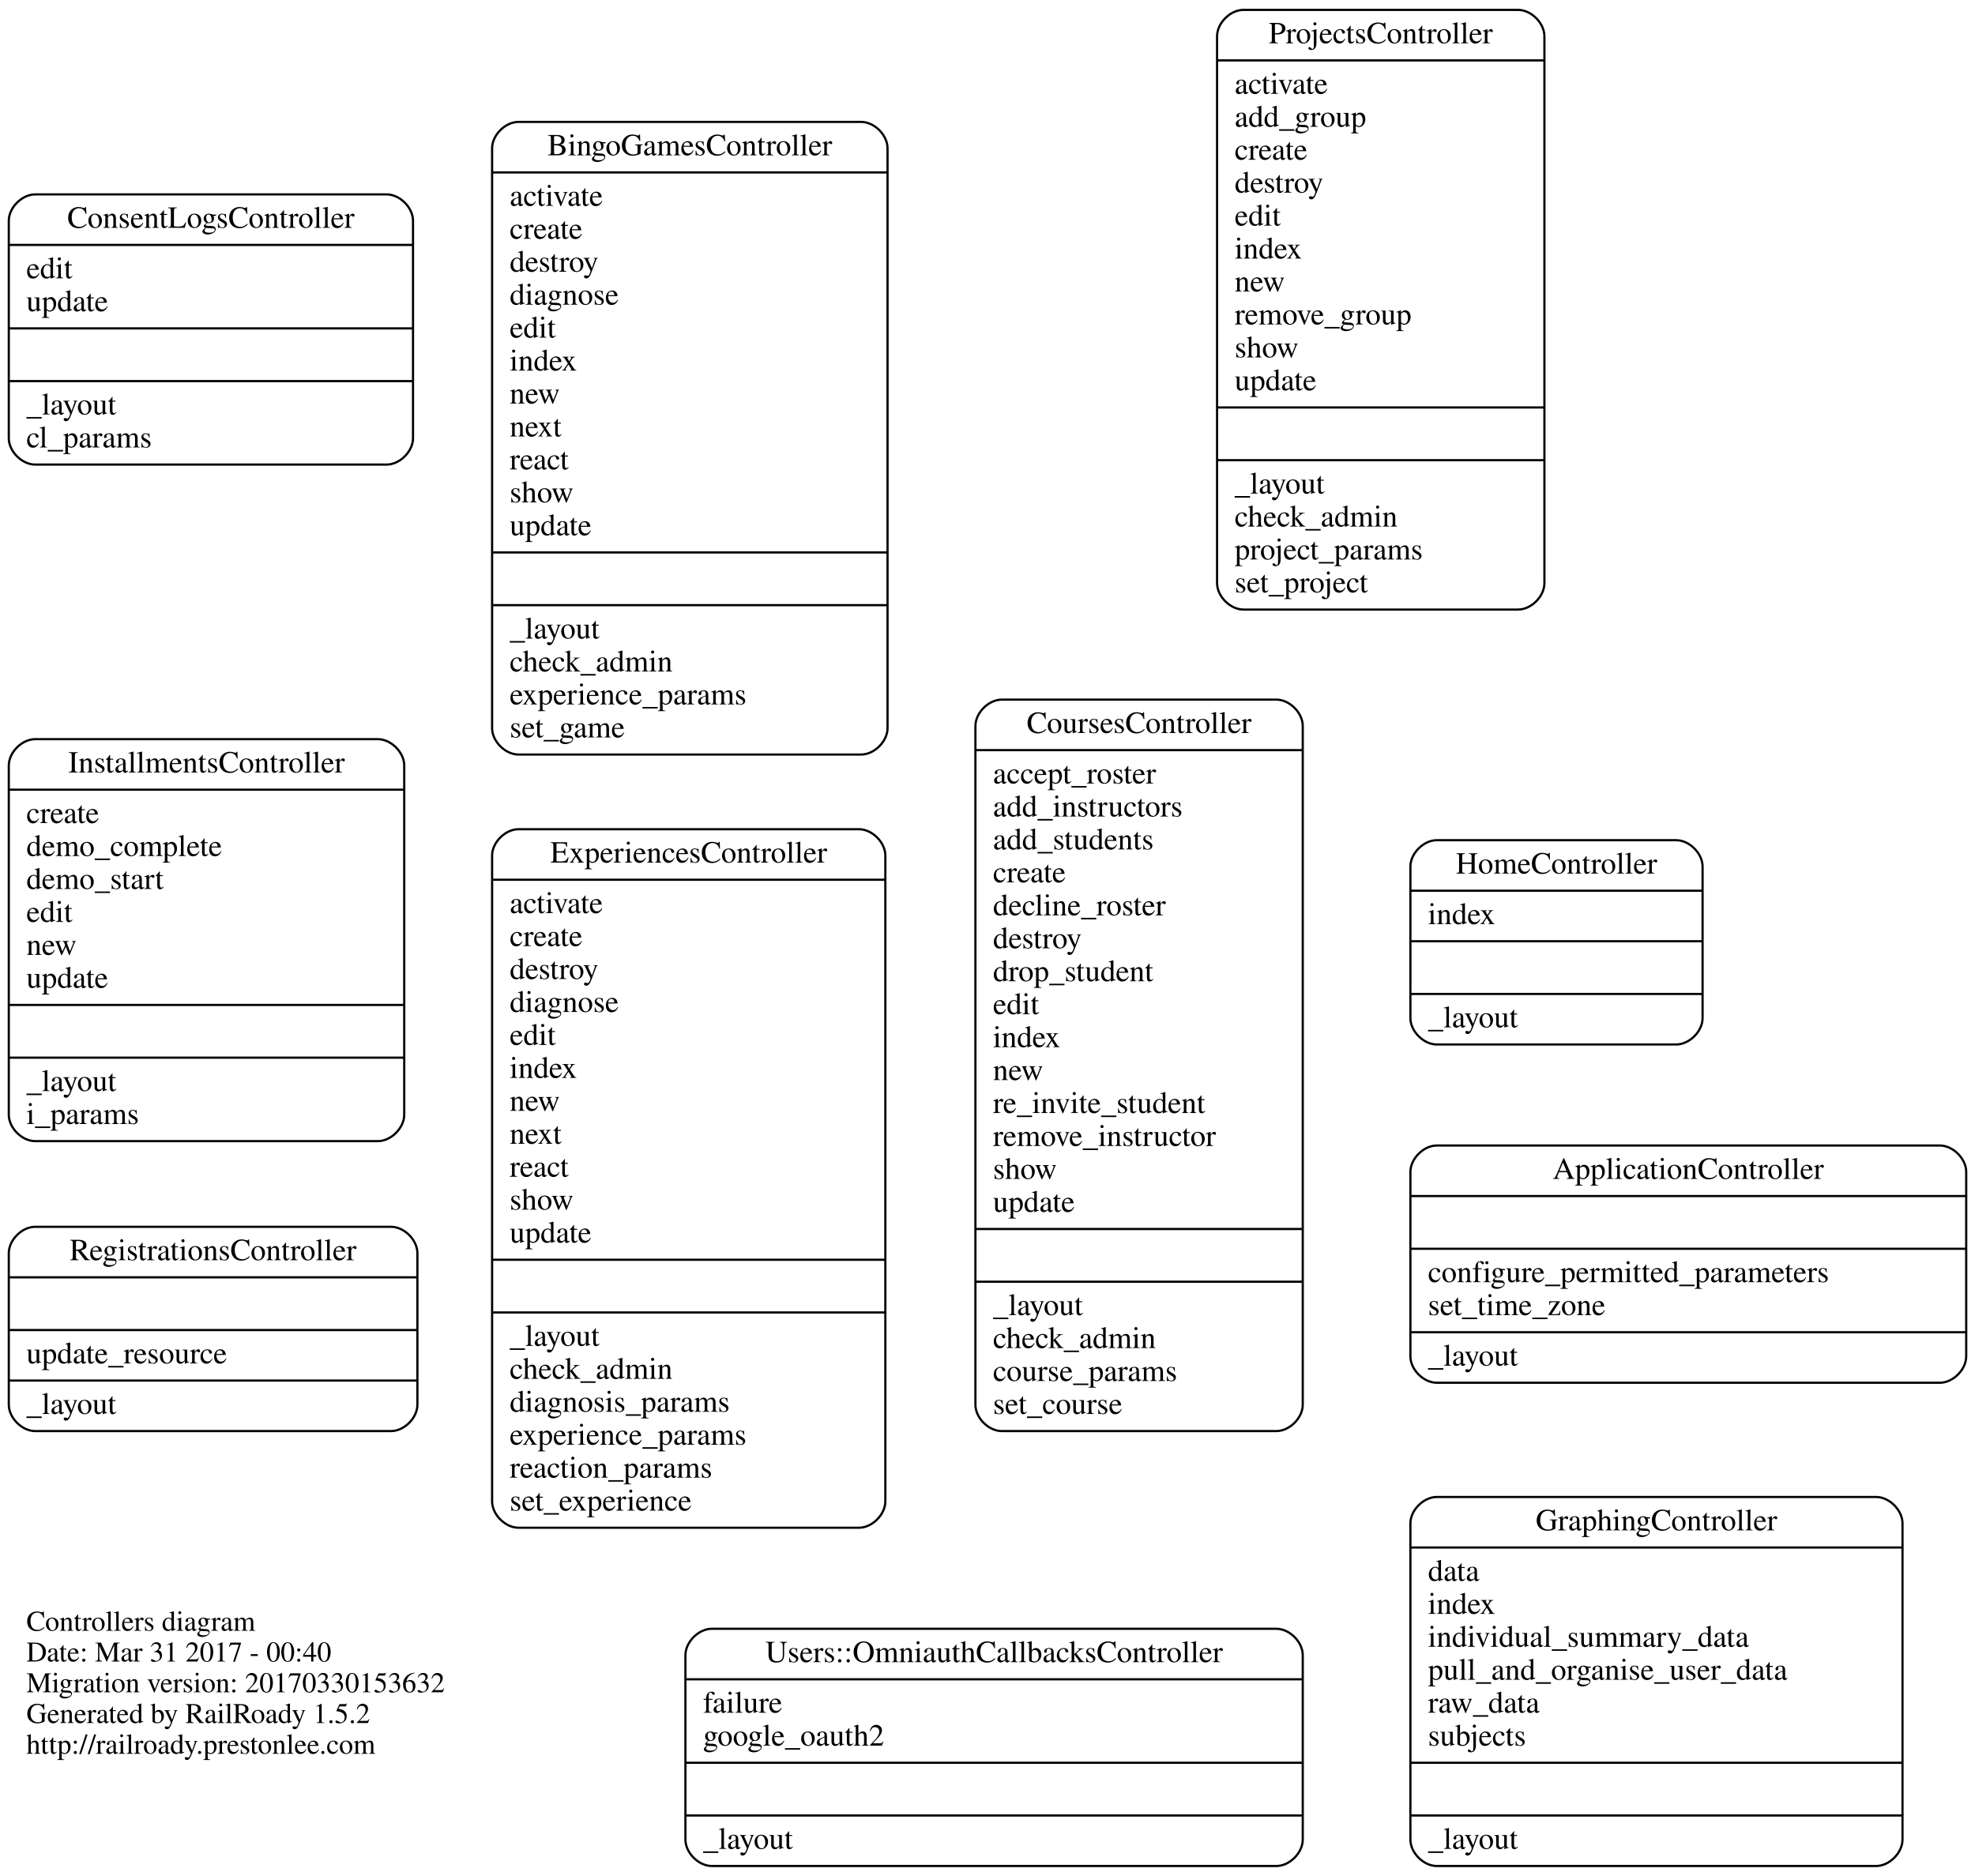
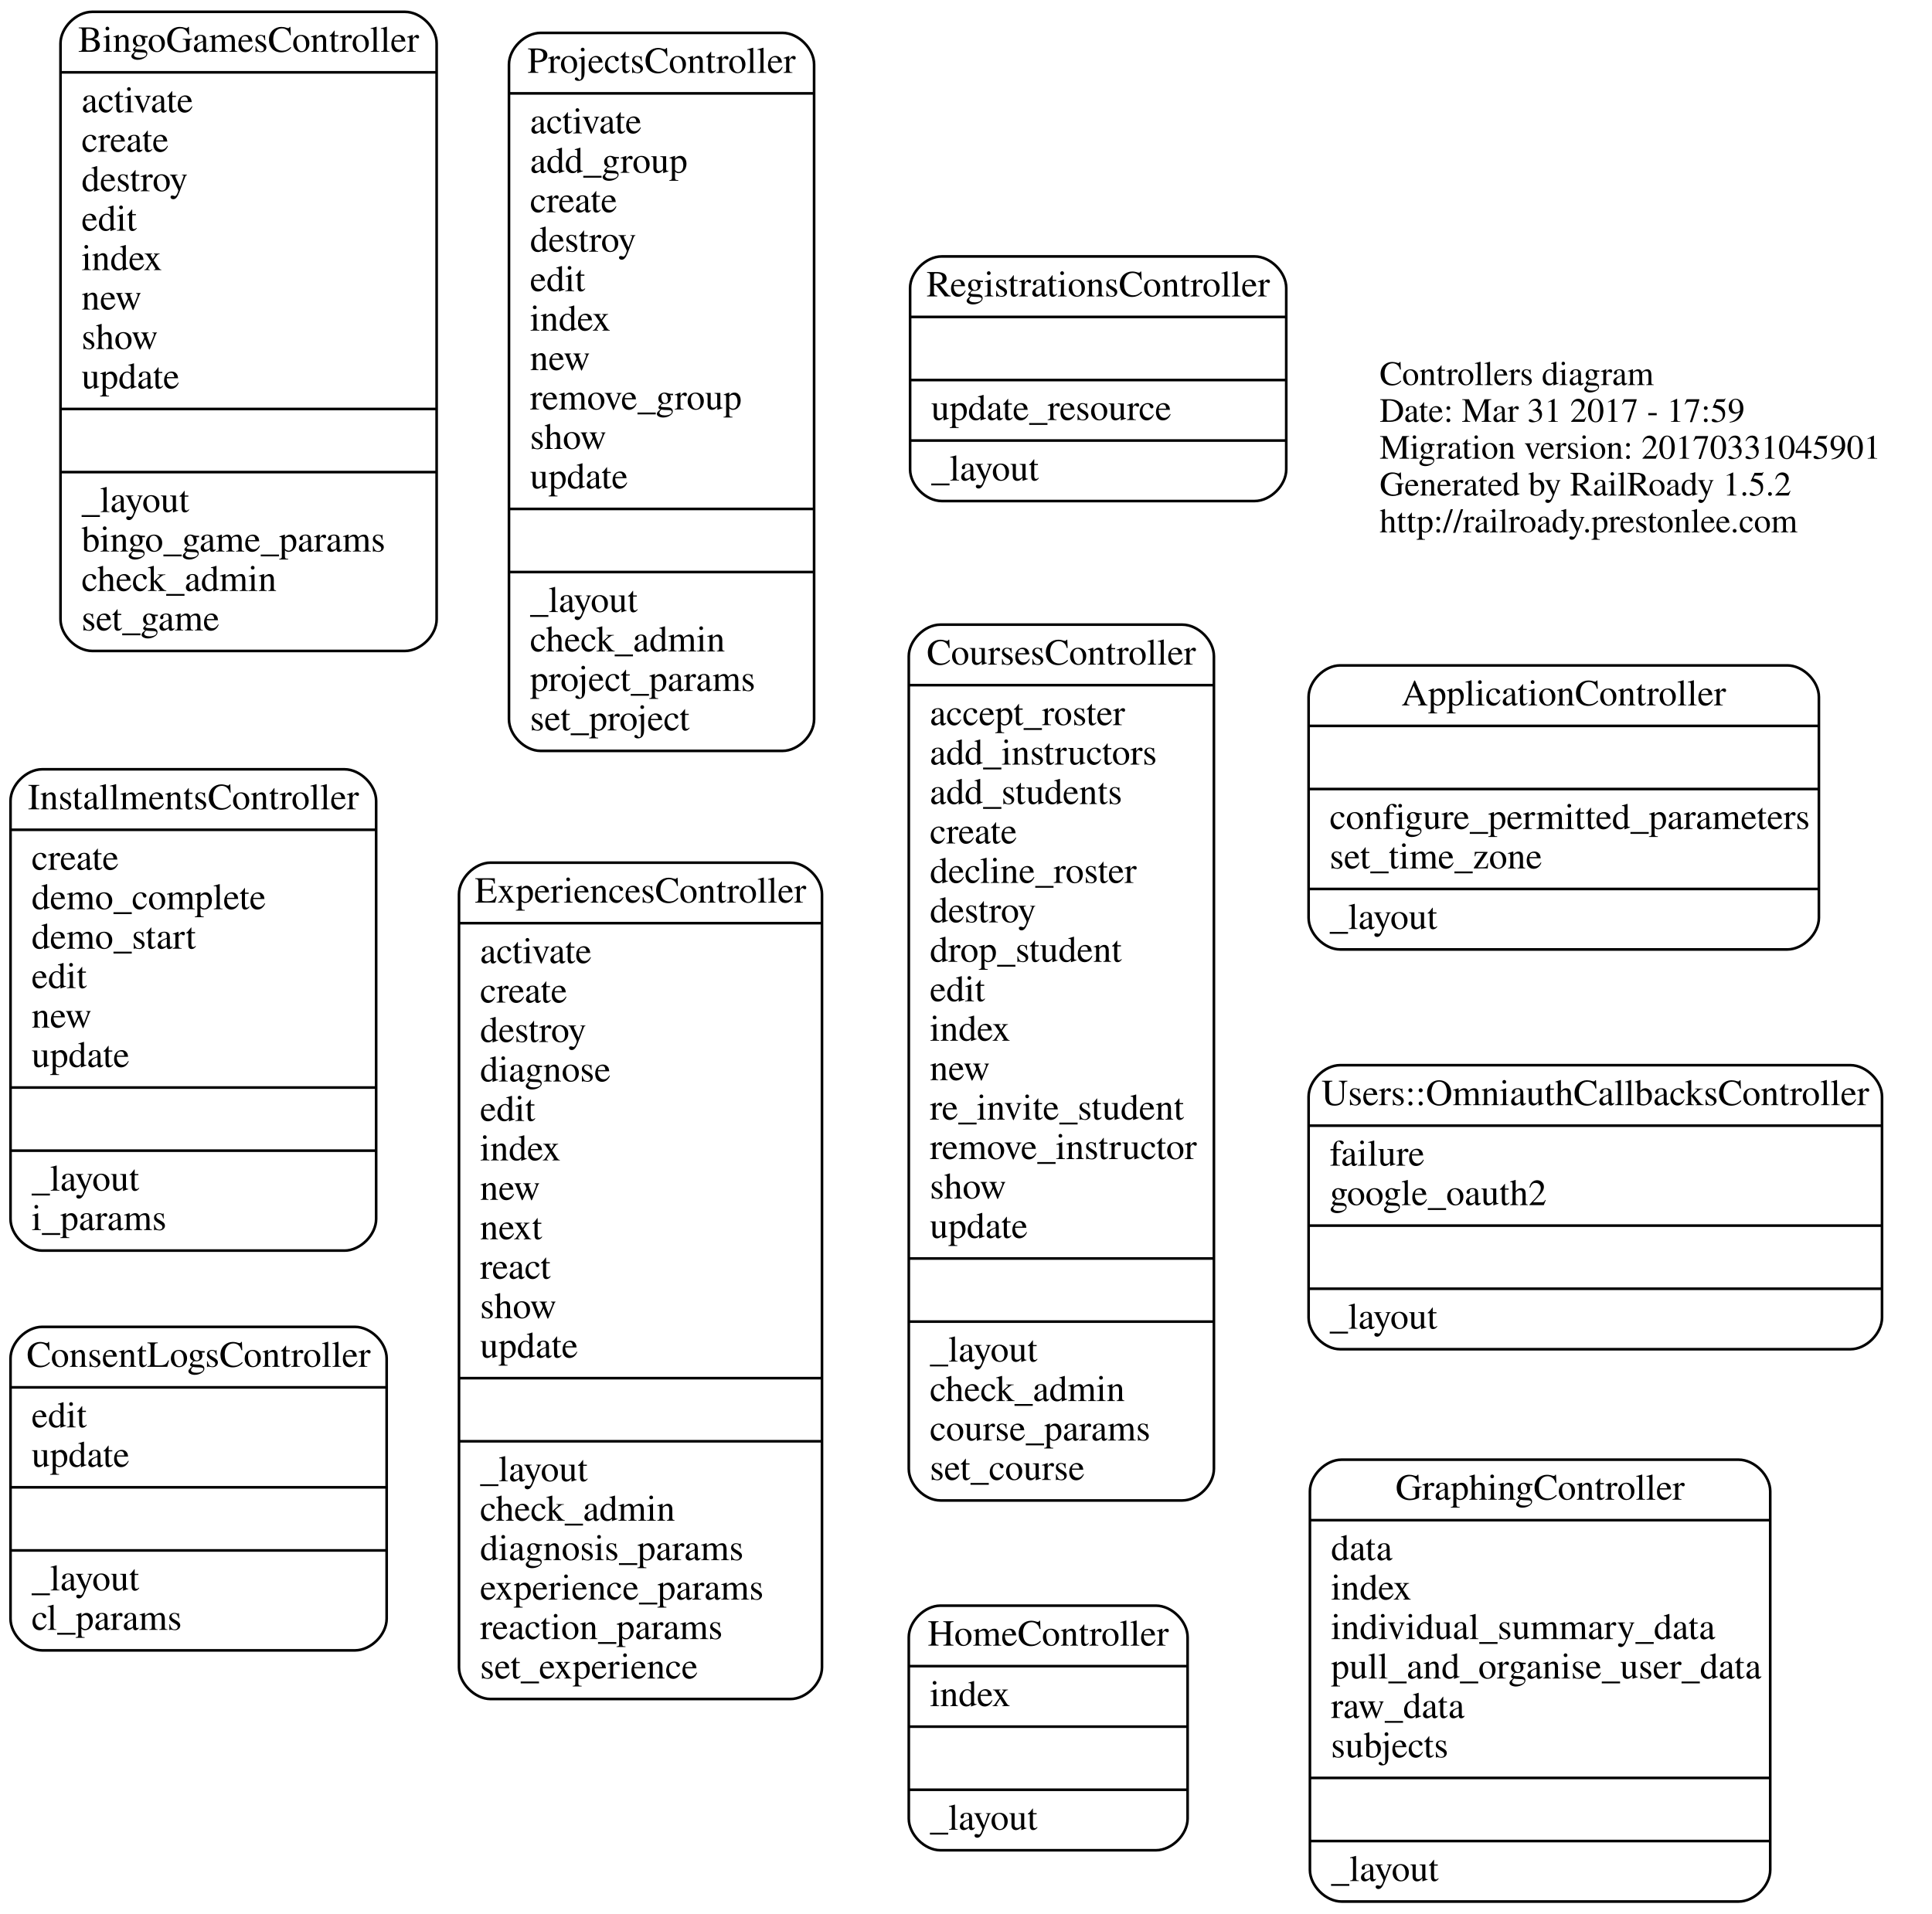
- <svg xmlns="http://www.w3.org/2000/svg" width="899pt" height="854pt" viewBox="0.00 0.00 899.00 854.00">
-   <g id="graph0" class="graph" transform="scale(1 1) rotate(0) translate(4 850)">
-     <polygon fill="none" stroke="none" points="-4,4 -4,-850 895,-850 895,4 -4,4" />
+ <svg xmlns="http://www.w3.org/2000/svg" width="735pt" height="728pt" viewBox="0.00 0.00 734.50 727.50">
+   <g id="graph0" class="graph" transform="scale(1 1) rotate(0) translate(250.5 476)">
+     <polygon fill="none" stroke="none" points="-250.5,251.5 -250.5,-476 484,-476 484,251.5 -250.5,251.5" />
    <g id="node1" class="node">
-       <text text-anchor="start" x="8" y="-107.6" font-family="Times,serif" font-size="13.00">Controllers diagram</text>
-       <text text-anchor="start" x="8" y="-93.6" font-family="Times,serif" font-size="13.00">Date: Mar 31 2017 - 00:40</text>
-       <text text-anchor="start" x="8" y="-79.6" font-family="Times,serif" font-size="13.00">Migration version: 20170330153632</text>
-       <text text-anchor="start" x="8" y="-65.6" font-family="Times,serif" font-size="13.00">Generated by RailRoady 1.5.2</text>
-       <text text-anchor="start" x="8" y="-51.6" font-family="Times,serif" font-size="13.00">http://railroady.prestonlee.com</text>
+       <text text-anchor="start" x="274" y="-329.6" font-family="Times,serif" font-size="13.00">Controllers diagram</text>
+       <text text-anchor="start" x="274" y="-315.6" font-family="Times,serif" font-size="13.00">Date: Mar 31 2017 - 17:59</text>
+       <text text-anchor="start" x="274" y="-301.6" font-family="Times,serif" font-size="13.00">Migration version: 20170331045901</text>
+       <text text-anchor="start" x="274" y="-287.6" font-family="Times,serif" font-size="13.00">Generated by RailRoady 1.5.2</text>
+       <text text-anchor="start" x="274" y="-273.6" font-family="Times,serif" font-size="13.00">http://railroady.prestonlee.com</text>
    </g>
    <g id="node2" class="node">
-       <path fill="none" stroke="black" d="M650,-220.5C650,-220.5 879,-220.5 879,-220.5 885,-220.5 891,-226.5 891,-232.5 891,-232.5 891,-316.5 891,-316.5 891,-322.5 885,-328.5 879,-328.5 879,-328.5 650,-328.5 650,-328.5 644,-328.5 638,-322.5 638,-316.5 638,-316.5 638,-232.5 638,-232.5 638,-226.5 644,-220.5 650,-220.5" />
-       <text text-anchor="middle" x="764.5" y="-313.3" font-family="Times,serif" font-size="14.00">ApplicationController</text>
-       <polyline fill="none" stroke="black" points="638,-305.5 891,-305.5 " />
-       <polyline fill="none" stroke="black" points="638,-281.5 891,-281.5 " />
-       <text text-anchor="start" x="646" y="-266.3" font-family="Times,serif" font-size="14.00">configure_permitted_parameters</text>
-       <text text-anchor="start" x="646" y="-251.3" font-family="Times,serif" font-size="14.00">set_time_zone</text>
-       <polyline fill="none" stroke="black" points="638,-243.5 891,-243.5 " />
-       <text text-anchor="start" x="646" y="-228.3" font-family="Times,serif" font-size="14.00">_layout</text>
+       <path fill="none" stroke="black" d="M-45,-190.5C-45,-190.5 47,-190.5 47,-190.5 53,-190.5 59,-196.5 59,-202.5 59,-202.5 59,-451.5 59,-451.5 59,-457.5 53,-463.5 47,-463.5 47,-463.5 -45,-463.5 -45,-463.5 -51,-463.5 -57,-457.5 -57,-451.5 -57,-451.5 -57,-202.5 -57,-202.5 -57,-196.5 -51,-190.5 -45,-190.5" />
+       <text text-anchor="middle" x="1" y="-448.3" font-family="Times,serif" font-size="14.00">ProjectsController</text>
+       <polyline fill="none" stroke="black" points="-57,-440.5 59,-440.5 " />
+       <text text-anchor="start" x="-49" y="-425.3" font-family="Times,serif" font-size="14.00">activate</text>
+       <text text-anchor="start" x="-49" y="-410.3" font-family="Times,serif" font-size="14.00">add_group</text>
+       <text text-anchor="start" x="-49" y="-395.3" font-family="Times,serif" font-size="14.00">create</text>
+       <text text-anchor="start" x="-49" y="-380.3" font-family="Times,serif" font-size="14.00">destroy</text>
+       <text text-anchor="start" x="-49" y="-365.3" font-family="Times,serif" font-size="14.00">edit</text>
+       <text text-anchor="start" x="-49" y="-350.3" font-family="Times,serif" font-size="14.00">index</text>
+       <text text-anchor="start" x="-49" y="-335.3" font-family="Times,serif" font-size="14.00">new</text>
+       <text text-anchor="start" x="-49" y="-320.3" font-family="Times,serif" font-size="14.00">remove_group</text>
+       <text text-anchor="start" x="-49" y="-305.3" font-family="Times,serif" font-size="14.00">show</text>
+       <text text-anchor="start" x="-49" y="-290.3" font-family="Times,serif" font-size="14.00">update</text>
+       <polyline fill="none" stroke="black" points="-57,-282.5 59,-282.5 " />
+       <polyline fill="none" stroke="black" points="-57,-258.5 59,-258.5 " />
+       <text text-anchor="start" x="-49" y="-243.3" font-family="Times,serif" font-size="14.00">_layout</text>
+       <text text-anchor="start" x="-49" y="-228.3" font-family="Times,serif" font-size="14.00">check_admin</text>
+       <text text-anchor="start" x="-49" y="-213.3" font-family="Times,serif" font-size="14.00">project_params</text>
+       <text text-anchor="start" x="-49" y="-198.3" font-family="Times,serif" font-size="14.00">set_project</text>
    </g>
    <g id="node3" class="node">
-       <path fill="none" stroke="black" d="M232,-506.5C232,-506.5 388,-506.5 388,-506.5 394,-506.5 400,-512.5 400,-518.5 400,-518.5 400,-782.5 400,-782.5 400,-788.5 394,-794.5 388,-794.5 388,-794.5 232,-794.5 232,-794.5 226,-794.5 220,-788.5 220,-782.5 220,-782.5 220,-518.5 220,-518.5 220,-512.5 226,-506.5 232,-506.5" />
-       <text text-anchor="middle" x="310" y="-779.3" font-family="Times,serif" font-size="14.00">BingoGamesController</text>
-       <polyline fill="none" stroke="black" points="220,-771.5 400,-771.5 " />
-       <text text-anchor="start" x="228" y="-756.3" font-family="Times,serif" font-size="14.00">activate</text>
-       <text text-anchor="start" x="228" y="-741.3" font-family="Times,serif" font-size="14.00">create</text>
-       <text text-anchor="start" x="228" y="-726.3" font-family="Times,serif" font-size="14.00">destroy</text>
-       <text text-anchor="start" x="228" y="-711.3" font-family="Times,serif" font-size="14.00">diagnose</text>
-       <text text-anchor="start" x="228" y="-696.3" font-family="Times,serif" font-size="14.00">edit</text>
-       <text text-anchor="start" x="228" y="-681.3" font-family="Times,serif" font-size="14.00">index</text>
-       <text text-anchor="start" x="228" y="-666.3" font-family="Times,serif" font-size="14.00">new</text>
-       <text text-anchor="start" x="228" y="-651.3" font-family="Times,serif" font-size="14.00">next</text>
-       <text text-anchor="start" x="228" y="-636.3" font-family="Times,serif" font-size="14.00">react</text>
-       <text text-anchor="start" x="228" y="-621.3" font-family="Times,serif" font-size="14.00">show</text>
-       <text text-anchor="start" x="228" y="-606.3" font-family="Times,serif" font-size="14.00">update</text>
-       <polyline fill="none" stroke="black" points="220,-598.5 400,-598.5 " />
-       <polyline fill="none" stroke="black" points="220,-574.5 400,-574.5 " />
-       <text text-anchor="start" x="228" y="-559.3" font-family="Times,serif" font-size="14.00">_layout</text>
-       <text text-anchor="start" x="228" y="-544.3" font-family="Times,serif" font-size="14.00">check_admin</text>
-       <text text-anchor="start" x="228" y="-529.3" font-family="Times,serif" font-size="14.00">experience_params</text>
-       <text text-anchor="start" x="228" y="-514.3" font-family="Times,serif" font-size="14.00">set_game</text>
+       <path fill="none" stroke="black" d="M-215.5,-228.5C-215.5,-228.5 -96.5,-228.5 -96.5,-228.5 -90.5,-228.5 -84.5,-234.5 -84.5,-240.5 -84.5,-240.5 -84.5,-459.5 -84.5,-459.5 -84.5,-465.5 -90.5,-471.5 -96.5,-471.5 -96.5,-471.5 -215.5,-471.5 -215.5,-471.5 -221.5,-471.5 -227.5,-465.5 -227.5,-459.5 -227.5,-459.5 -227.5,-240.5 -227.5,-240.5 -227.5,-234.5 -221.5,-228.5 -215.5,-228.5" />
+       <text text-anchor="middle" x="-156" y="-456.3" font-family="Times,serif" font-size="14.00">BingoGamesController</text>
+       <polyline fill="none" stroke="black" points="-227.5,-448.5 -84.5,-448.5 " />
+       <text text-anchor="start" x="-219.5" y="-433.3" font-family="Times,serif" font-size="14.00">activate</text>
+       <text text-anchor="start" x="-219.5" y="-418.3" font-family="Times,serif" font-size="14.00">create</text>
+       <text text-anchor="start" x="-219.5" y="-403.3" font-family="Times,serif" font-size="14.00">destroy</text>
+       <text text-anchor="start" x="-219.5" y="-388.3" font-family="Times,serif" font-size="14.00">edit</text>
+       <text text-anchor="start" x="-219.5" y="-373.3" font-family="Times,serif" font-size="14.00">index</text>
+       <text text-anchor="start" x="-219.5" y="-358.3" font-family="Times,serif" font-size="14.00">new</text>
+       <text text-anchor="start" x="-219.5" y="-343.3" font-family="Times,serif" font-size="14.00">show</text>
+       <text text-anchor="start" x="-219.5" y="-328.3" font-family="Times,serif" font-size="14.00">update</text>
+       <polyline fill="none" stroke="black" points="-227.5,-320.5 -84.5,-320.5 " />
+       <polyline fill="none" stroke="black" points="-227.5,-296.5 -84.5,-296.5 " />
+       <text text-anchor="start" x="-219.5" y="-281.3" font-family="Times,serif" font-size="14.00">_layout</text>
+       <text text-anchor="start" x="-219.5" y="-266.3" font-family="Times,serif" font-size="14.00">bingo_game_params</text>
+       <text text-anchor="start" x="-219.5" y="-251.3" font-family="Times,serif" font-size="14.00">check_admin</text>
+       <text text-anchor="start" x="-219.5" y="-236.3" font-family="Times,serif" font-size="14.00">set_game</text>
    </g>
    <g id="node4" class="node">
-       <path fill="none" stroke="black" d="M12,-638.5C12,-638.5 172,-638.5 172,-638.5 178,-638.5 184,-644.5 184,-650.5 184,-650.5 184,-749.5 184,-749.5 184,-755.5 178,-761.5 172,-761.5 172,-761.5 12,-761.5 12,-761.5 6,-761.5 0,-755.5 0,-749.5 0,-749.5 0,-650.5 0,-650.5 0,-644.5 6,-638.5 12,-638.5" />
-       <text text-anchor="middle" x="92" y="-746.3" font-family="Times,serif" font-size="14.00">ConsentLogsController</text>
-       <polyline fill="none" stroke="black" points="0,-738.5 184,-738.5 " />
-       <text text-anchor="start" x="8" y="-723.3" font-family="Times,serif" font-size="14.00">edit</text>
-       <text text-anchor="start" x="8" y="-708.3" font-family="Times,serif" font-size="14.00">update</text>
-       <polyline fill="none" stroke="black" points="0,-700.5 184,-700.5 " />
-       <polyline fill="none" stroke="black" points="0,-676.5 184,-676.5 " />
-       <text text-anchor="start" x="8" y="-661.3" font-family="Times,serif" font-size="14.00">_layout</text>
-       <text text-anchor="start" x="8" y="-646.3" font-family="Times,serif" font-size="14.00">cl_params</text>
+       <path fill="none" stroke="black" d="M107,94.5C107,94.5 199,94.5 199,94.5 205,94.5 211,88.5 211,82.5 211,82.5 211,-226.5 211,-226.5 211,-232.5 205,-238.5 199,-238.5 199,-238.5 107,-238.5 107,-238.5 101,-238.5 95,-232.5 95,-226.5 95,-226.5 95,82.5 95,82.5 95,88.5 101,94.5 107,94.5" />
+       <text text-anchor="middle" x="153" y="-223.3" font-family="Times,serif" font-size="14.00">CoursesController</text>
+       <polyline fill="none" stroke="black" points="95,-215.5 211,-215.5 " />
+       <text text-anchor="start" x="103" y="-200.3" font-family="Times,serif" font-size="14.00">accept_roster</text>
+       <text text-anchor="start" x="103" y="-185.3" font-family="Times,serif" font-size="14.00">add_instructors</text>
+       <text text-anchor="start" x="103" y="-170.3" font-family="Times,serif" font-size="14.00">add_students</text>
+       <text text-anchor="start" x="103" y="-155.3" font-family="Times,serif" font-size="14.00">create</text>
+       <text text-anchor="start" x="103" y="-140.3" font-family="Times,serif" font-size="14.00">decline_roster</text>
+       <text text-anchor="start" x="103" y="-125.3" font-family="Times,serif" font-size="14.00">destroy</text>
+       <text text-anchor="start" x="103" y="-110.3" font-family="Times,serif" font-size="14.00">drop_student</text>
+       <text text-anchor="start" x="103" y="-95.3" font-family="Times,serif" font-size="14.00">edit</text>
+       <text text-anchor="start" x="103" y="-80.3" font-family="Times,serif" font-size="14.00">index</text>
+       <text text-anchor="start" x="103" y="-65.3" font-family="Times,serif" font-size="14.00">new</text>
+       <text text-anchor="start" x="103" y="-50.3" font-family="Times,serif" font-size="14.00">re_invite_student</text>
+       <text text-anchor="start" x="103" y="-35.3" font-family="Times,serif" font-size="14.00">remove_instructor</text>
+       <text text-anchor="start" x="103" y="-20.3" font-family="Times,serif" font-size="14.00">show</text>
+       <text text-anchor="start" x="103" y="-5.3" font-family="Times,serif" font-size="14.00">update</text>
+       <polyline fill="none" stroke="black" points="95,2.5 211,2.5 " />
+       <polyline fill="none" stroke="black" points="95,26.5 211,26.5 " />
+       <text text-anchor="start" x="103" y="41.7" font-family="Times,serif" font-size="14.00">_layout</text>
+       <text text-anchor="start" x="103" y="56.7" font-family="Times,serif" font-size="14.00">check_admin</text>
+       <text text-anchor="start" x="103" y="71.7" font-family="Times,serif" font-size="14.00">course_params</text>
+       <text text-anchor="start" x="103" y="86.7" font-family="Times,serif" font-size="14.00">set_course</text>
    </g>
    <g id="node5" class="node">
-       <path fill="none" stroke="black" d="M452,-198.5C452,-198.5 577,-198.5 577,-198.5 583,-198.5 589,-204.5 589,-210.5 589,-210.5 589,-519.5 589,-519.5 589,-525.5 583,-531.5 577,-531.5 577,-531.5 452,-531.5 452,-531.5 446,-531.5 440,-525.5 440,-519.5 440,-519.5 440,-210.5 440,-210.5 440,-204.5 446,-198.5 452,-198.5" />
-       <text text-anchor="middle" x="514.5" y="-516.3" font-family="Times,serif" font-size="14.00">CoursesController</text>
-       <polyline fill="none" stroke="black" points="440,-508.5 589,-508.5 " />
-       <text text-anchor="start" x="448" y="-493.3" font-family="Times,serif" font-size="14.00">accept_roster</text>
-       <text text-anchor="start" x="448" y="-478.3" font-family="Times,serif" font-size="14.00">add_instructors</text>
-       <text text-anchor="start" x="448" y="-463.3" font-family="Times,serif" font-size="14.00">add_students</text>
-       <text text-anchor="start" x="448" y="-448.3" font-family="Times,serif" font-size="14.00">create</text>
-       <text text-anchor="start" x="448" y="-433.3" font-family="Times,serif" font-size="14.00">decline_roster</text>
-       <text text-anchor="start" x="448" y="-418.3" font-family="Times,serif" font-size="14.00">destroy</text>
-       <text text-anchor="start" x="448" y="-403.3" font-family="Times,serif" font-size="14.00">drop_student</text>
-       <text text-anchor="start" x="448" y="-388.3" font-family="Times,serif" font-size="14.00">edit</text>
-       <text text-anchor="start" x="448" y="-373.3" font-family="Times,serif" font-size="14.00">index</text>
-       <text text-anchor="start" x="448" y="-358.3" font-family="Times,serif" font-size="14.00">new</text>
-       <text text-anchor="start" x="448" y="-343.3" font-family="Times,serif" font-size="14.00">re_invite_student</text>
-       <text text-anchor="start" x="448" y="-328.3" font-family="Times,serif" font-size="14.00">remove_instructor</text>
-       <text text-anchor="start" x="448" y="-313.3" font-family="Times,serif" font-size="14.00">show</text>
-       <text text-anchor="start" x="448" y="-298.3" font-family="Times,serif" font-size="14.00">update</text>
-       <polyline fill="none" stroke="black" points="440,-290.5 589,-290.5 " />
-       <polyline fill="none" stroke="black" points="440,-266.5 589,-266.5 " />
-       <text text-anchor="start" x="448" y="-251.3" font-family="Times,serif" font-size="14.00">_layout</text>
-       <text text-anchor="start" x="448" y="-236.3" font-family="Times,serif" font-size="14.00">check_admin</text>
-       <text text-anchor="start" x="448" y="-221.3" font-family="Times,serif" font-size="14.00">course_params</text>
-       <text text-anchor="start" x="448" y="-206.3" font-family="Times,serif" font-size="14.00">set_course</text>
+       <path fill="none" stroke="black" d="M259,-115C259,-115 429,-115 429,-115 435,-115 441,-121 441,-127 441,-127 441,-211 441,-211 441,-217 435,-223 429,-223 429,-223 259,-223 259,-223 253,-223 247,-217 247,-211 247,-211 247,-127 247,-127 247,-121 253,-115 259,-115" />
+       <text text-anchor="middle" x="344" y="-207.8" font-family="Times,serif" font-size="14.00">ApplicationController</text>
+       <polyline fill="none" stroke="black" points="247,-200 441,-200 " />
+       <polyline fill="none" stroke="black" points="247,-176 441,-176 " />
+       <text text-anchor="start" x="255" y="-160.8" font-family="Times,serif" font-size="14.00">configure_permitted_parameters</text>
+       <text text-anchor="start" x="255" y="-145.8" font-family="Times,serif" font-size="14.00">set_time_zone</text>
+       <polyline fill="none" stroke="black" points="247,-138 441,-138 " />
+       <text text-anchor="start" x="255" y="-122.8" font-family="Times,serif" font-size="14.00">_layout</text>
    </g>
    <g id="node6" class="node">
-       <path fill="none" stroke="black" d="M232,-154.5C232,-154.5 387,-154.5 387,-154.5 393,-154.5 399,-160.5 399,-166.5 399,-166.5 399,-460.5 399,-460.5 399,-466.5 393,-472.5 387,-472.5 387,-472.5 232,-472.5 232,-472.5 226,-472.5 220,-466.5 220,-460.5 220,-460.5 220,-166.5 220,-166.5 220,-160.5 226,-154.5 232,-154.5" />
-       <text text-anchor="middle" x="309.5" y="-457.3" font-family="Times,serif" font-size="14.00">ExperiencesController</text>
-       <polyline fill="none" stroke="black" points="220,-449.5 399,-449.5 " />
-       <text text-anchor="start" x="228" y="-434.3" font-family="Times,serif" font-size="14.00">activate</text>
-       <text text-anchor="start" x="228" y="-419.3" font-family="Times,serif" font-size="14.00">create</text>
-       <text text-anchor="start" x="228" y="-404.3" font-family="Times,serif" font-size="14.00">destroy</text>
-       <text text-anchor="start" x="228" y="-389.3" font-family="Times,serif" font-size="14.00">diagnose</text>
-       <text text-anchor="start" x="228" y="-374.3" font-family="Times,serif" font-size="14.00">edit</text>
-       <text text-anchor="start" x="228" y="-359.3" font-family="Times,serif" font-size="14.00">index</text>
-       <text text-anchor="start" x="228" y="-344.3" font-family="Times,serif" font-size="14.00">new</text>
-       <text text-anchor="start" x="228" y="-329.3" font-family="Times,serif" font-size="14.00">next</text>
-       <text text-anchor="start" x="228" y="-314.3" font-family="Times,serif" font-size="14.00">react</text>
-       <text text-anchor="start" x="228" y="-299.3" font-family="Times,serif" font-size="14.00">show</text>
-       <text text-anchor="start" x="228" y="-284.3" font-family="Times,serif" font-size="14.00">update</text>
-       <polyline fill="none" stroke="black" points="220,-276.5 399,-276.5 " />
-       <polyline fill="none" stroke="black" points="220,-252.5 399,-252.5 " />
-       <text text-anchor="start" x="228" y="-237.3" font-family="Times,serif" font-size="14.00">_layout</text>
-       <text text-anchor="start" x="228" y="-222.3" font-family="Times,serif" font-size="14.00">check_admin</text>
-       <text text-anchor="start" x="228" y="-207.3" font-family="Times,serif" font-size="14.00">diagnosis_params</text>
-       <text text-anchor="start" x="228" y="-192.3" font-family="Times,serif" font-size="14.00">experience_params</text>
-       <text text-anchor="start" x="228" y="-177.3" font-family="Times,serif" font-size="14.00">reaction_params</text>
-       <text text-anchor="start" x="228" y="-162.3" font-family="Times,serif" font-size="14.00">set_experience</text>
+       <path fill="none" stroke="black" d="M107.5,-285.5C107.5,-285.5 226.5,-285.5 226.5,-285.5 232.5,-285.5 238.5,-291.5 238.5,-297.5 238.5,-297.5 238.5,-366.5 238.5,-366.5 238.5,-372.5 232.5,-378.5 226.5,-378.5 226.5,-378.5 107.5,-378.5 107.5,-378.5 101.5,-378.5 95.5,-372.5 95.5,-366.5 95.5,-366.5 95.5,-297.5 95.5,-297.5 95.5,-291.5 101.5,-285.5 107.5,-285.5" />
+       <text text-anchor="middle" x="167" y="-363.3" font-family="Times,serif" font-size="14.00">RegistrationsController</text>
+       <polyline fill="none" stroke="black" points="95.5,-355.5 238.5,-355.5 " />
+       <polyline fill="none" stroke="black" points="95.5,-331.5 238.5,-331.5 " />
+       <text text-anchor="start" x="103.5" y="-316.3" font-family="Times,serif" font-size="14.00">update_resource</text>
+       <polyline fill="none" stroke="black" points="95.5,-308.5 238.5,-308.5 " />
+       <text text-anchor="start" x="103.5" y="-293.3" font-family="Times,serif" font-size="14.00">_layout</text>
    </g>
    <g id="node7" class="node">
-       <path fill="none" stroke="black" d="M650,-0.5C650,-0.5 850,-0.5 850,-0.5 856,-0.5 862,-6.5 862,-12.5 862,-12.5 862,-156.5 862,-156.5 862,-162.5 856,-168.5 850,-168.5 850,-168.5 650,-168.5 650,-168.5 644,-168.5 638,-162.5 638,-156.5 638,-156.5 638,-12.5 638,-12.5 638,-6.5 644,-0.5 650,-0.5" />
-       <text text-anchor="middle" x="750" y="-153.3" font-family="Times,serif" font-size="14.00">GraphingController</text>
-       <polyline fill="none" stroke="black" points="638,-145.5 862,-145.5 " />
-       <text text-anchor="start" x="646" y="-130.3" font-family="Times,serif" font-size="14.00">data</text>
-       <text text-anchor="start" x="646" y="-115.3" font-family="Times,serif" font-size="14.00">index</text>
-       <text text-anchor="start" x="646" y="-100.3" font-family="Times,serif" font-size="14.00">individual_summary_data</text>
-       <text text-anchor="start" x="646" y="-85.3" font-family="Times,serif" font-size="14.00">pull_and_organise_user_data</text>
-       <text text-anchor="start" x="646" y="-70.3" font-family="Times,serif" font-size="14.00">raw_data</text>
-       <text text-anchor="start" x="646" y="-55.3" font-family="Times,serif" font-size="14.00">subjects</text>
-       <polyline fill="none" stroke="black" points="638,-47.5 862,-47.5 " />
-       <polyline fill="none" stroke="black" points="638,-23.5 862,-23.5 " />
-       <text text-anchor="start" x="646" y="-8.3" font-family="Times,serif" font-size="14.00">_layout</text>
+       <path fill="none" stroke="black" d="M-64,170C-64,170 50,170 50,170 56,170 62,164 62,158 62,158 62,-136 62,-136 62,-142 56,-148 50,-148 50,-148 -64,-148 -64,-148 -70,-148 -76,-142 -76,-136 -76,-136 -76,158 -76,158 -76,164 -70,170 -64,170" />
+       <text text-anchor="middle" x="-7" y="-132.8" font-family="Times,serif" font-size="14.00">ExperiencesController</text>
+       <polyline fill="none" stroke="black" points="-76,-125 62,-125 " />
+       <text text-anchor="start" x="-68" y="-109.8" font-family="Times,serif" font-size="14.00">activate</text>
+       <text text-anchor="start" x="-68" y="-94.8" font-family="Times,serif" font-size="14.00">create</text>
+       <text text-anchor="start" x="-68" y="-79.8" font-family="Times,serif" font-size="14.00">destroy</text>
+       <text text-anchor="start" x="-68" y="-64.8" font-family="Times,serif" font-size="14.00">diagnose</text>
+       <text text-anchor="start" x="-68" y="-49.8" font-family="Times,serif" font-size="14.00">edit</text>
+       <text text-anchor="start" x="-68" y="-34.8" font-family="Times,serif" font-size="14.00">index</text>
+       <text text-anchor="start" x="-68" y="-19.8" font-family="Times,serif" font-size="14.00">new</text>
+       <text text-anchor="start" x="-68" y="-4.8" font-family="Times,serif" font-size="14.00">next</text>
+       <text text-anchor="start" x="-68" y="10.2" font-family="Times,serif" font-size="14.00">react</text>
+       <text text-anchor="start" x="-68" y="25.2" font-family="Times,serif" font-size="14.00">show</text>
+       <text text-anchor="start" x="-68" y="40.2" font-family="Times,serif" font-size="14.00">update</text>
+       <polyline fill="none" stroke="black" points="-76,48 62,48 " />
+       <polyline fill="none" stroke="black" points="-76,72 62,72 " />
+       <text text-anchor="start" x="-68" y="87.2" font-family="Times,serif" font-size="14.00">_layout</text>
+       <text text-anchor="start" x="-68" y="102.2" font-family="Times,serif" font-size="14.00">check_admin</text>
+       <text text-anchor="start" x="-68" y="117.2" font-family="Times,serif" font-size="14.00">diagnosis_params</text>
+       <text text-anchor="start" x="-68" y="132.2" font-family="Times,serif" font-size="14.00">experience_params</text>
+       <text text-anchor="start" x="-68" y="147.2" font-family="Times,serif" font-size="14.00">reaction_params</text>
+       <text text-anchor="start" x="-68" y="162.2" font-family="Times,serif" font-size="14.00">set_experience</text>
    </g>
    <g id="node8" class="node">
-       <path fill="none" stroke="black" d="M650,-374.5C650,-374.5 759,-374.5 759,-374.5 765,-374.5 771,-380.5 771,-386.5 771,-386.5 771,-455.5 771,-455.5 771,-461.5 765,-467.5 759,-467.5 759,-467.5 650,-467.5 650,-467.5 644,-467.5 638,-461.5 638,-455.5 638,-455.5 638,-386.5 638,-386.5 638,-380.5 644,-374.5 650,-374.5" />
-       <text text-anchor="middle" x="704.5" y="-452.3" font-family="Times,serif" font-size="14.00">HomeController</text>
-       <polyline fill="none" stroke="black" points="638,-444.5 771,-444.5 " />
-       <text text-anchor="start" x="646" y="-429.3" font-family="Times,serif" font-size="14.00">index</text>
-       <polyline fill="none" stroke="black" points="638,-421.5 771,-421.5 " />
-       <polyline fill="none" stroke="black" points="638,-397.5 771,-397.5 " />
-       <text text-anchor="start" x="646" y="-382.3" font-family="Times,serif" font-size="14.00">_layout</text>
+       <path fill="none" stroke="black" d="M259,37C259,37 453,37 453,37 459,37 465,31 465,25 465,25 465,-59 465,-59 465,-65 459,-71 453,-71 453,-71 259,-71 259,-71 253,-71 247,-65 247,-59 247,-59 247,25 247,25 247,31 253,37 259,37" />
+       <text text-anchor="middle" x="356" y="-55.8" font-family="Times,serif" font-size="14.00">Users::OmniauthCallbacksController</text>
+       <polyline fill="none" stroke="black" points="247,-48 465,-48 " />
+       <text text-anchor="start" x="255" y="-32.8" font-family="Times,serif" font-size="14.00">failure</text>
+       <text text-anchor="start" x="255" y="-17.8" font-family="Times,serif" font-size="14.00">google_oauth2</text>
+       <polyline fill="none" stroke="black" points="247,-10 465,-10 " />
+       <polyline fill="none" stroke="black" points="247,14 465,14 " />
+       <text text-anchor="start" x="255" y="29.2" font-family="Times,serif" font-size="14.00">_layout</text>
    </g>
    <g id="node9" class="node">
-       <path fill="none" stroke="black" d="M12,-330.5C12,-330.5 168,-330.5 168,-330.5 174,-330.5 180,-336.5 180,-342.5 180,-342.5 180,-501.5 180,-501.5 180,-507.5 174,-513.5 168,-513.5 168,-513.5 12,-513.5 12,-513.5 6,-513.5 0,-507.5 0,-501.5 0,-501.5 0,-342.5 0,-342.5 0,-336.5 6,-330.5 12,-330.5" />
-       <text text-anchor="middle" x="90" y="-498.3" font-family="Times,serif" font-size="14.00">InstallmentsController</text>
-       <polyline fill="none" stroke="black" points="0,-490.5 180,-490.5 " />
-       <text text-anchor="start" x="8" y="-475.3" font-family="Times,serif" font-size="14.00">create</text>
-       <text text-anchor="start" x="8" y="-460.3" font-family="Times,serif" font-size="14.00">demo_complete</text>
-       <text text-anchor="start" x="8" y="-445.3" font-family="Times,serif" font-size="14.00">demo_start</text>
-       <text text-anchor="start" x="8" y="-430.3" font-family="Times,serif" font-size="14.00">edit</text>
-       <text text-anchor="start" x="8" y="-415.3" font-family="Times,serif" font-size="14.00">new</text>
-       <text text-anchor="start" x="8" y="-400.3" font-family="Times,serif" font-size="14.00">update</text>
-       <polyline fill="none" stroke="black" points="0,-392.5 180,-392.5 " />
-       <polyline fill="none" stroke="black" points="0,-368.5 180,-368.5 " />
-       <text text-anchor="start" x="8" y="-353.3" font-family="Times,serif" font-size="14.00">_layout</text>
-       <text text-anchor="start" x="8" y="-338.3" font-family="Times,serif" font-size="14.00">i_params</text>
+       <path fill="none" stroke="black" d="M107,227.5C107,227.5 189,227.5 189,227.5 195,227.5 201,221.5 201,215.5 201,215.5 201,146.5 201,146.5 201,140.5 195,134.5 189,134.5 189,134.5 107,134.5 107,134.5 101,134.5 95,140.5 95,146.5 95,146.5 95,215.5 95,215.5 95,221.5 101,227.5 107,227.5" />
+       <text text-anchor="middle" x="148" y="149.7" font-family="Times,serif" font-size="14.00">HomeController</text>
+       <polyline fill="none" stroke="black" points="95,157.5 201,157.5 " />
+       <text text-anchor="start" x="103" y="172.7" font-family="Times,serif" font-size="14.00">index</text>
+       <polyline fill="none" stroke="black" points="95,180.5 201,180.5 " />
+       <polyline fill="none" stroke="black" points="95,204.5 201,204.5 " />
+       <text text-anchor="start" x="103" y="219.7" font-family="Times,serif" font-size="14.00">_layout</text>
    </g>
    <g id="node10" class="node">
-       <path fill="none" stroke="black" d="M562,-572.5C562,-572.5 687,-572.5 687,-572.5 693,-572.5 699,-578.5 699,-584.5 699,-584.5 699,-833.5 699,-833.5 699,-839.5 693,-845.5 687,-845.5 687,-845.5 562,-845.5 562,-845.5 556,-845.5 550,-839.5 550,-833.5 550,-833.5 550,-584.5 550,-584.5 550,-578.5 556,-572.5 562,-572.5" />
-       <text text-anchor="middle" x="624.5" y="-830.3" font-family="Times,serif" font-size="14.00">ProjectsController</text>
-       <polyline fill="none" stroke="black" points="550,-822.5 699,-822.5 " />
-       <text text-anchor="start" x="558" y="-807.3" font-family="Times,serif" font-size="14.00">activate</text>
-       <text text-anchor="start" x="558" y="-792.3" font-family="Times,serif" font-size="14.00">add_group</text>
-       <text text-anchor="start" x="558" y="-777.3" font-family="Times,serif" font-size="14.00">create</text>
-       <text text-anchor="start" x="558" y="-762.3" font-family="Times,serif" font-size="14.00">destroy</text>
-       <text text-anchor="start" x="558" y="-747.3" font-family="Times,serif" font-size="14.00">edit</text>
-       <text text-anchor="start" x="558" y="-732.3" font-family="Times,serif" font-size="14.00">index</text>
-       <text text-anchor="start" x="558" y="-717.3" font-family="Times,serif" font-size="14.00">new</text>
-       <text text-anchor="start" x="558" y="-702.3" font-family="Times,serif" font-size="14.00">remove_group</text>
-       <text text-anchor="start" x="558" y="-687.3" font-family="Times,serif" font-size="14.00">show</text>
-       <text text-anchor="start" x="558" y="-672.3" font-family="Times,serif" font-size="14.00">update</text>
-       <polyline fill="none" stroke="black" points="550,-664.5 699,-664.5 " />
-       <polyline fill="none" stroke="black" points="550,-640.5 699,-640.5 " />
-       <text text-anchor="start" x="558" y="-625.3" font-family="Times,serif" font-size="14.00">_layout</text>
-       <text text-anchor="start" x="558" y="-610.3" font-family="Times,serif" font-size="14.00">check_admin</text>
-       <text text-anchor="start" x="558" y="-595.3" font-family="Times,serif" font-size="14.00">project_params</text>
-       <text text-anchor="start" x="558" y="-580.3" font-family="Times,serif" font-size="14.00">set_project</text>
+       <path fill="none" stroke="black" d="M-234.5,-0.5C-234.5,-0.5 -119.5,-0.5 -119.5,-0.5 -113.5,-0.5 -107.5,-6.5 -107.5,-12.5 -107.5,-12.5 -107.5,-171.5 -107.5,-171.5 -107.5,-177.5 -113.5,-183.5 -119.5,-183.5 -119.5,-183.5 -234.5,-183.5 -234.5,-183.5 -240.5,-183.5 -246.5,-177.5 -246.5,-171.5 -246.5,-171.5 -246.5,-12.5 -246.5,-12.5 -246.5,-6.5 -240.5,-0.5 -234.5,-0.5" />
+       <text text-anchor="middle" x="-177" y="-168.3" font-family="Times,serif" font-size="14.00">InstallmentsController</text>
+       <polyline fill="none" stroke="black" points="-246.5,-160.5 -107.5,-160.5 " />
+       <text text-anchor="start" x="-238.5" y="-145.3" font-family="Times,serif" font-size="14.00">create</text>
+       <text text-anchor="start" x="-238.5" y="-130.3" font-family="Times,serif" font-size="14.00">demo_complete</text>
+       <text text-anchor="start" x="-238.5" y="-115.3" font-family="Times,serif" font-size="14.00">demo_start</text>
+       <text text-anchor="start" x="-238.5" y="-100.3" font-family="Times,serif" font-size="14.00">edit</text>
+       <text text-anchor="start" x="-238.5" y="-85.3" font-family="Times,serif" font-size="14.00">new</text>
+       <text text-anchor="start" x="-238.5" y="-70.3" font-family="Times,serif" font-size="14.00">update</text>
+       <polyline fill="none" stroke="black" points="-246.5,-62.5 -107.5,-62.5 " />
+       <polyline fill="none" stroke="black" points="-246.5,-38.5 -107.5,-38.5 " />
+       <text text-anchor="start" x="-238.5" y="-23.3" font-family="Times,serif" font-size="14.00">_layout</text>
+       <text text-anchor="start" x="-238.5" y="-8.3" font-family="Times,serif" font-size="14.00">i_params</text>
    </g>
    <g id="node11" class="node">
-       <path fill="none" stroke="black" d="M12,-198.5C12,-198.5 174,-198.5 174,-198.5 180,-198.5 186,-204.5 186,-210.5 186,-210.5 186,-279.5 186,-279.5 186,-285.5 180,-291.5 174,-291.5 174,-291.5 12,-291.5 12,-291.5 6,-291.5 -2.84217e-14,-285.5 -2.84217e-14,-279.5 -2.84217e-14,-279.5 -2.84217e-14,-210.5 -2.84217e-14,-210.5 -2.84217e-14,-204.5 6,-198.5 12,-198.5" />
-       <text text-anchor="middle" x="93" y="-276.3" font-family="Times,serif" font-size="14.00">RegistrationsController</text>
-       <polyline fill="none" stroke="black" points="-2.84217e-14,-268.5 186,-268.5 " />
-       <polyline fill="none" stroke="black" points="-2.84217e-14,-244.5 186,-244.5 " />
-       <text text-anchor="start" x="8" y="-229.3" font-family="Times,serif" font-size="14.00">update_resource</text>
-       <polyline fill="none" stroke="black" points="-2.84217e-14,-221.5 186,-221.5 " />
-       <text text-anchor="start" x="8" y="-206.3" font-family="Times,serif" font-size="14.00">_layout</text>
+       <path fill="none" stroke="black" d="M-234.5,151.5C-234.5,151.5 -115.5,151.5 -115.5,151.5 -109.5,151.5 -103.5,145.5 -103.5,139.5 -103.5,139.5 -103.5,40.5 -103.5,40.5 -103.5,34.5 -109.5,28.5 -115.5,28.5 -115.5,28.5 -234.5,28.5 -234.5,28.5 -240.5,28.5 -246.5,34.5 -246.5,40.5 -246.5,40.5 -246.5,139.5 -246.5,139.5 -246.5,145.5 -240.5,151.5 -234.5,151.5" />
+       <text text-anchor="middle" x="-175" y="43.7" font-family="Times,serif" font-size="14.00">ConsentLogsController</text>
+       <polyline fill="none" stroke="black" points="-246.5,51.5 -103.5,51.5 " />
+       <text text-anchor="start" x="-238.5" y="66.7" font-family="Times,serif" font-size="14.00">edit</text>
+       <text text-anchor="start" x="-238.5" y="81.7" font-family="Times,serif" font-size="14.00">update</text>
+       <polyline fill="none" stroke="black" points="-246.5,89.5 -103.5,89.5 " />
+       <polyline fill="none" stroke="black" points="-246.5,113.5 -103.5,113.5 " />
+       <text text-anchor="start" x="-238.5" y="128.7" font-family="Times,serif" font-size="14.00">_layout</text>
+       <text text-anchor="start" x="-238.5" y="143.7" font-family="Times,serif" font-size="14.00">cl_params</text>
    </g>
    <g id="node12" class="node">
-       <path fill="none" stroke="black" d="M320,-0.5C320,-0.5 577,-0.5 577,-0.5 583,-0.5 589,-6.5 589,-12.5 589,-12.5 589,-96.5 589,-96.5 589,-102.5 583,-108.5 577,-108.5 577,-108.5 320,-108.5 320,-108.5 314,-108.5 308,-102.5 308,-96.5 308,-96.5 308,-12.5 308,-12.5 308,-6.5 314,-0.5 320,-0.5" />
-       <text text-anchor="middle" x="448.5" y="-93.3" font-family="Times,serif" font-size="14.00">Users::OmniauthCallbacksController</text>
-       <polyline fill="none" stroke="black" points="308,-85.5 589,-85.5 " />
-       <text text-anchor="start" x="316" y="-70.3" font-family="Times,serif" font-size="14.00">failure</text>
-       <text text-anchor="start" x="316" y="-55.3" font-family="Times,serif" font-size="14.00">google_oauth2</text>
-       <polyline fill="none" stroke="black" points="308,-47.5 589,-47.5 " />
-       <polyline fill="none" stroke="black" points="308,-23.5 589,-23.5 " />
-       <text text-anchor="start" x="316" y="-8.3" font-family="Times,serif" font-size="14.00">_layout</text>
+       <path fill="none" stroke="black" d="M259.5,247C259.5,247 410.5,247 410.5,247 416.5,247 422.5,241 422.5,235 422.5,235 422.5,91 422.5,91 422.5,85 416.5,79 410.5,79 410.5,79 259.5,79 259.5,79 253.5,79 247.5,85 247.5,91 247.5,91 247.5,235 247.5,235 247.5,241 253.5,247 259.5,247" />
+       <text text-anchor="middle" x="335" y="94.2" font-family="Times,serif" font-size="14.00">GraphingController</text>
+       <polyline fill="none" stroke="black" points="247.5,102 422.5,102 " />
+       <text text-anchor="start" x="255.5" y="117.2" font-family="Times,serif" font-size="14.00">data</text>
+       <text text-anchor="start" x="255.5" y="132.2" font-family="Times,serif" font-size="14.00">index</text>
+       <text text-anchor="start" x="255.5" y="147.2" font-family="Times,serif" font-size="14.00">individual_summary_data</text>
+       <text text-anchor="start" x="255.5" y="162.2" font-family="Times,serif" font-size="14.00">pull_and_organise_user_data</text>
+       <text text-anchor="start" x="255.5" y="177.2" font-family="Times,serif" font-size="14.00">raw_data</text>
+       <text text-anchor="start" x="255.5" y="192.2" font-family="Times,serif" font-size="14.00">subjects</text>
+       <polyline fill="none" stroke="black" points="247.5,200 422.5,200 " />
+       <polyline fill="none" stroke="black" points="247.5,224 422.5,224 " />
+       <text text-anchor="start" x="255.5" y="239.2" font-family="Times,serif" font-size="14.00">_layout</text>
    </g>
  </g>
</svg>
